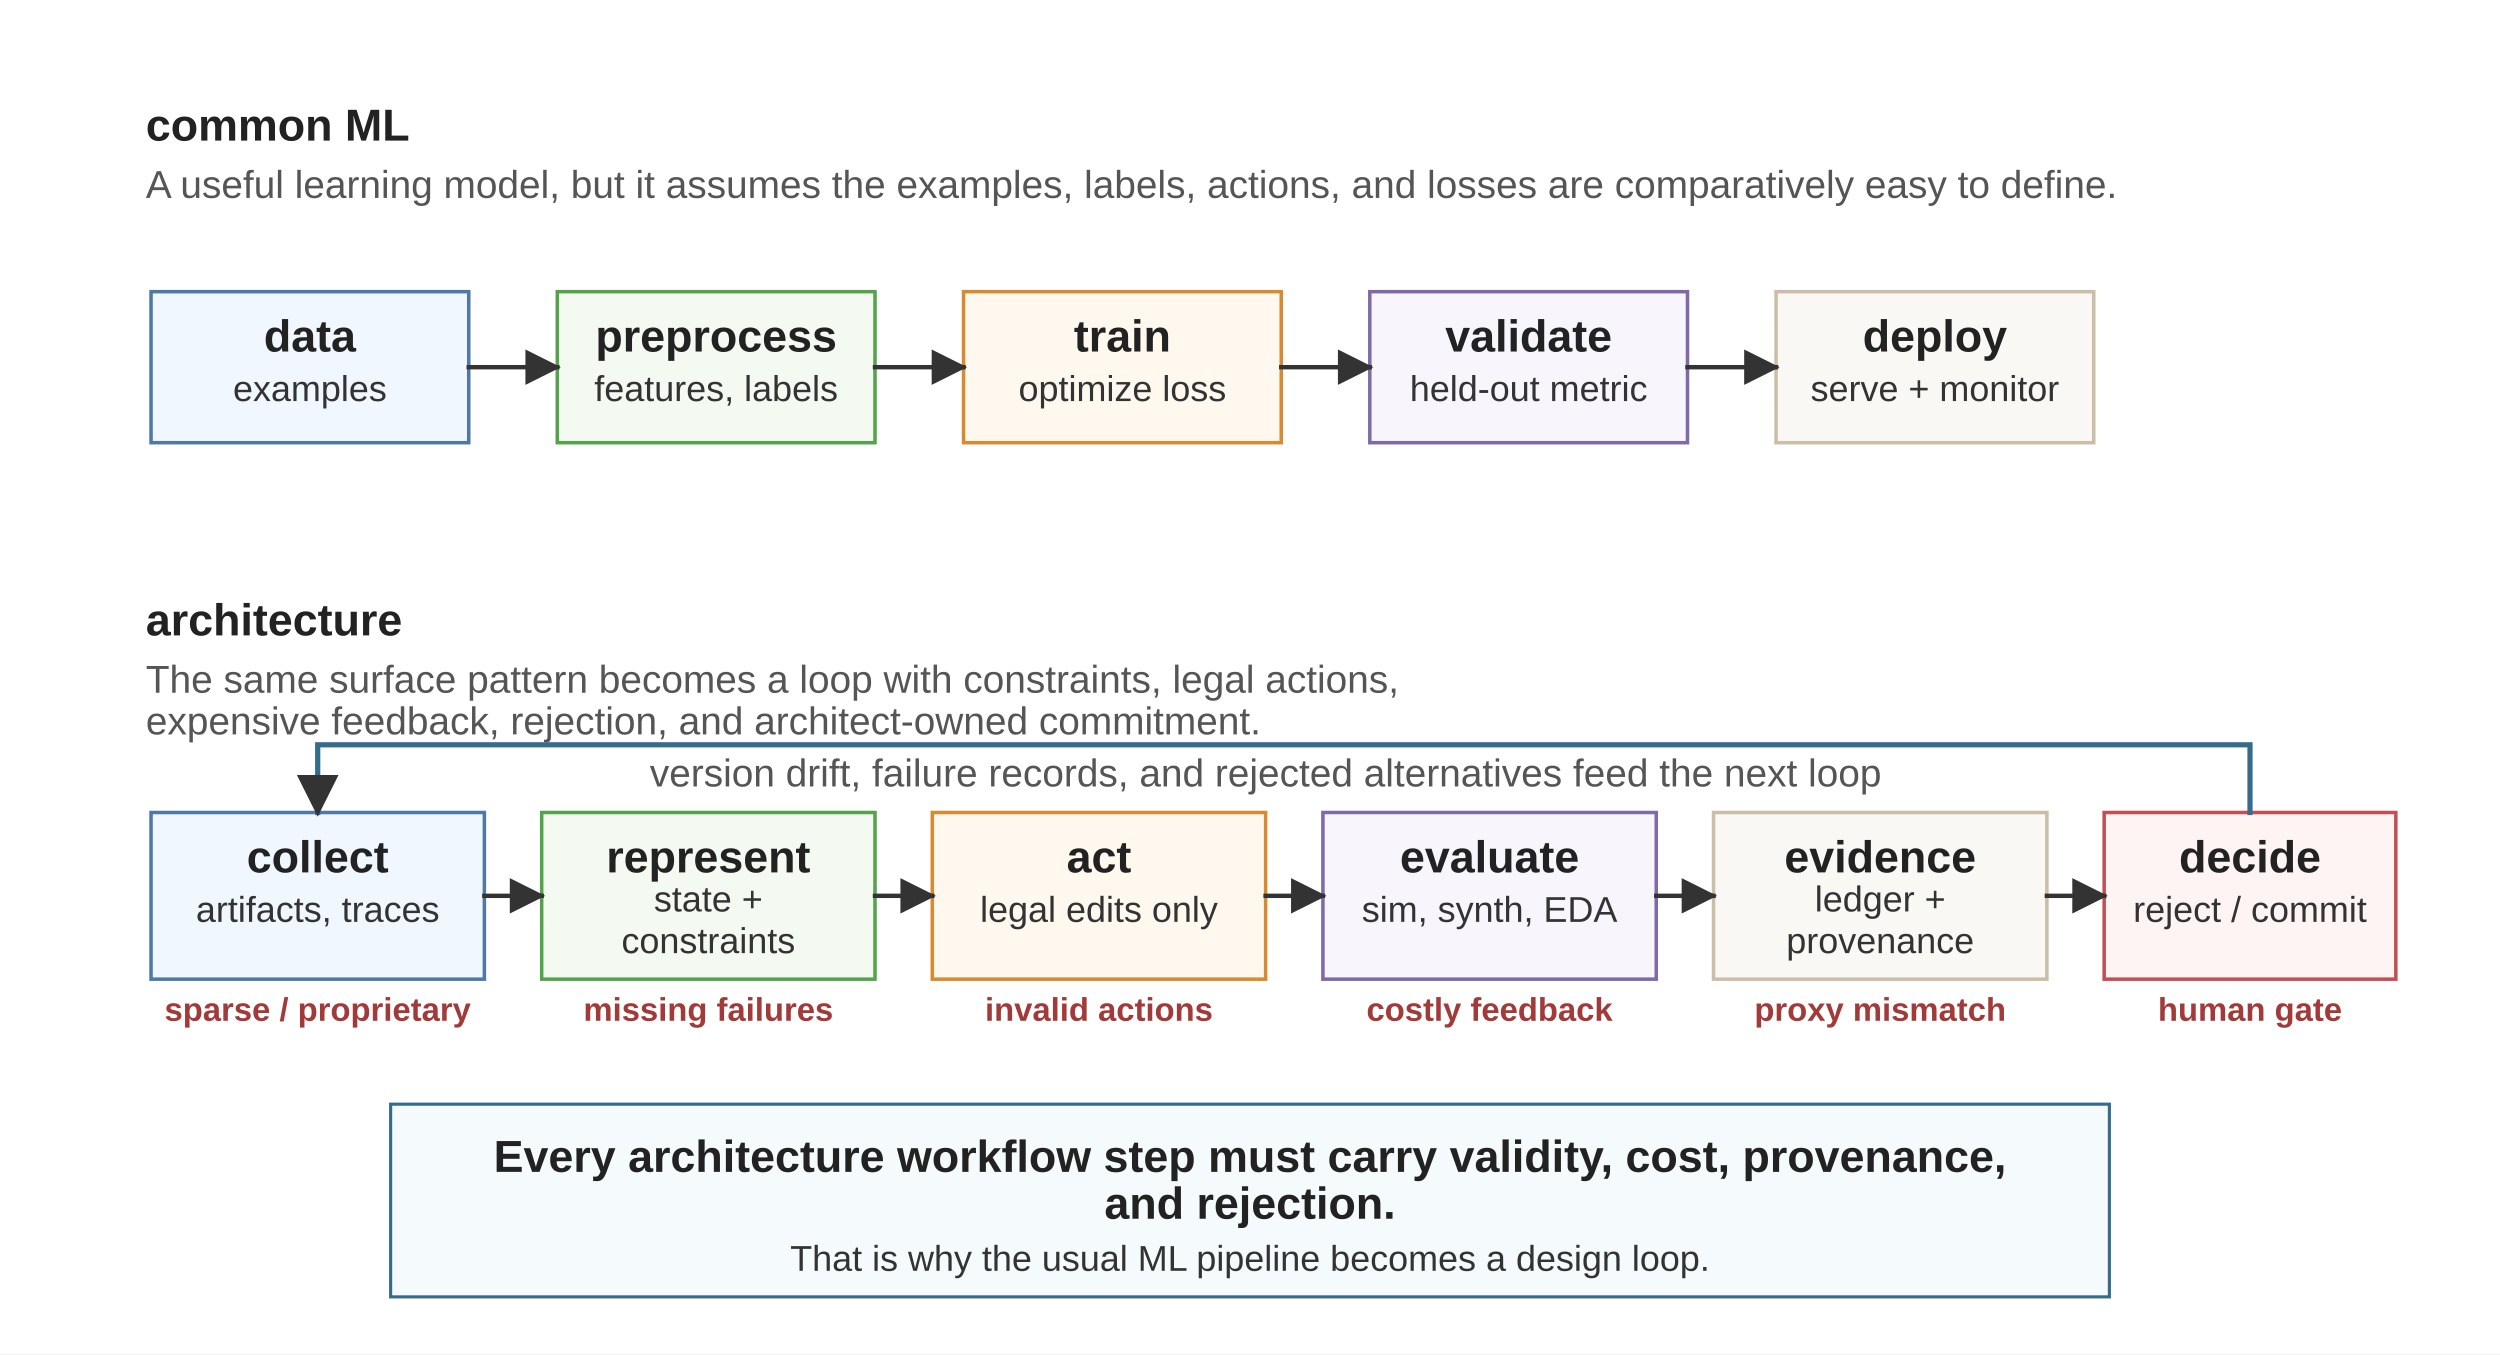
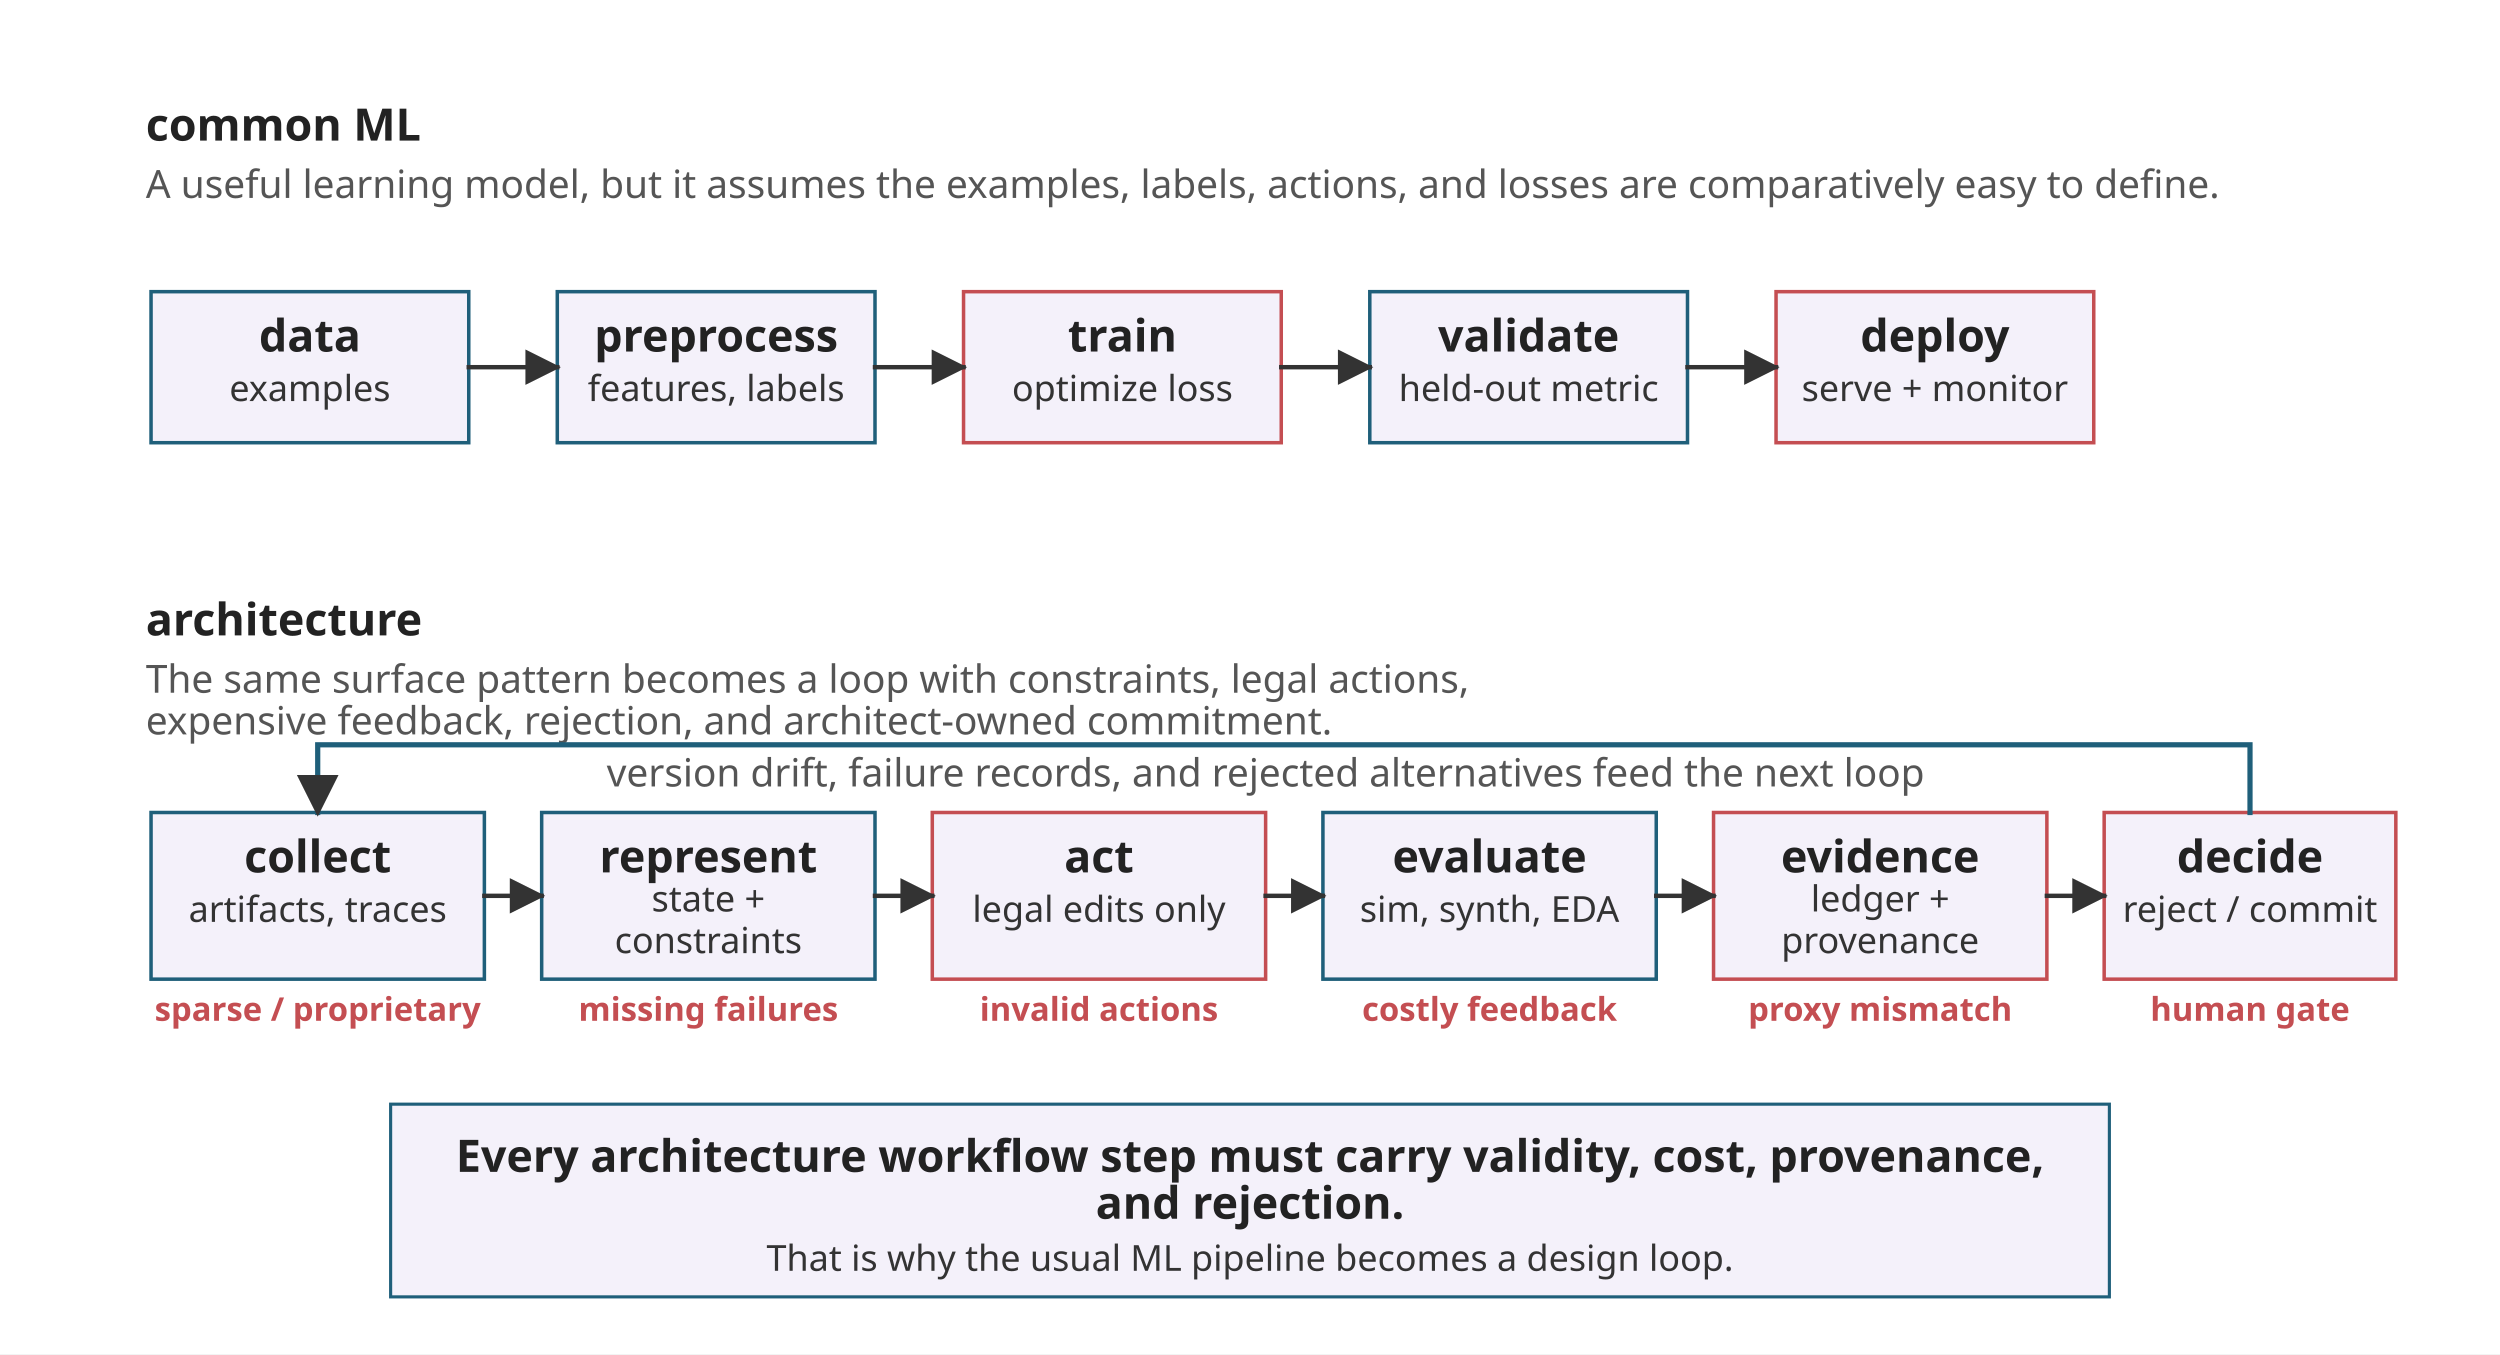
<svg xmlns="http://www.w3.org/2000/svg" viewBox="0 0 960 520" role="img">
  <defs>
    <marker id="arrow" viewBox="0 0 10 10" refX="9" refY="5" markerWidth="8" markerHeight="8" orient="auto">
      <path d="M 0 0 L 10 5 L 0 10 z" fill="#333333" />
    </marker>
    <marker id="arrow-red" viewBox="0 0 10 10" refX="9" refY="5" markerWidth="8" markerHeight="8" orient="auto">
-       <path d="M 0 0 L 10 5 L 0 10 z" fill="#A33A3A" />
+       <path d="M 0 0 L 10 5 L 0 10 z" fill="#C44E52" />
    </marker>
    <style>
-       .font { font-family: Arial, Helvetica, sans-serif; }
+       .font { font-family: sans-serif; }
      .panel-label { font-size: 17.2px; font-weight: 700; fill: #222222; }
      .panel-note { font-size: 14.9px; fill: #555555; }
-       .box { fill: #ffffff; stroke-width: 1.35; }
-       .blue { fill: #F0F7FF; stroke: #4E79A7; }
-       .green { fill: #F4FAF2; stroke: #54A24B; }
-       .orange { fill: #FFF8EE; stroke: #D88A30; }
-       .purple { fill: #F8F5FC; stroke: #7E6AA8; }
-       .red { fill: #FFF4F4; stroke: #C44E52; }
-       .neutral { fill: #FAF8F4; stroke: #CABEA8; }
+       .box { fill: #FFFFFF; stroke-width: 1.35; }
+       .blue { fill: #F4F1FA; stroke: #1F5F7A; }
+       .green { fill: #F4F1FA; stroke: #1F5F7A; }
+       .orange { fill: #F4F1FA; stroke: #C44E52; }
+       .purple { fill: #F4F1FA; stroke: #1F5F7A; }
+       .red { fill: #F4F1FA; stroke: #C44E52; }
+       .neutral { fill: #F4F1FA; stroke: #C44E52; }
      .label { font-size: 17.2px; font-weight: 700; fill: #222222; }
      .body { font-size: 13.8px; fill: #333333; }
-       .tag { font-size: 12.6px; font-weight: 700; fill: #A33A3A; }
+       .tag { font-size: 12.6px; font-weight: 700; fill: #C44E52; }
      .arrow { stroke: #333333; stroke-width: 1.7; fill: none; stroke-linecap: square; stroke-linejoin: miter; }
-       .red-arrow { stroke: #A33A3A; stroke-width: 2; fill: none; stroke-linecap: square; stroke-linejoin: miter; stroke-dasharray: 7 5; }
-       .loop { stroke: #356C8C; stroke-width: 2; fill: none; stroke-linecap: square; stroke-linejoin: miter; }
-       .callout { fill: #F5FAFD; stroke: #356C8C; stroke-width: 1.2; }
+       .red-arrow { stroke: #C44E52; stroke-width: 2; fill: none; stroke-linecap: square; stroke-linejoin: miter; stroke-dasharray: 7 5; }
+       .loop { stroke: #1F5F7A; stroke-width: 2; fill: none; stroke-linecap: square; stroke-linejoin: miter; }
+       .callout { fill: #F4F1FA; stroke: #1F5F7A; stroke-width: 1.2; }
    </style>
  </defs>
-   <rect width="960" height="520" fill="#ffffff" />
+   <rect width="960" height="520" fill="#FFFFFF" />
  <g class="font">
    <text class="panel-label" x="56" y="54">common ML</text>
    <text class="panel-note" x="56" y="76">A useful learning model, but it assumes the examples, labels, actions, and losses are comparatively easy to define.</text>
    <rect class="box blue" x="58" y="112" width="122" height="58" />
    <text class="label" x="119" y="135" text-anchor="middle">data</text>
    <text class="body" x="119" y="154" text-anchor="middle">examples</text>
    <rect class="box green" x="214" y="112" width="122" height="58" />
    <text class="label" x="275" y="135" text-anchor="middle">preprocess</text>
    <text class="body" x="275" y="154" text-anchor="middle">features, labels</text>
    <rect class="box orange" x="370" y="112" width="122" height="58" />
    <text class="label" x="431" y="135" text-anchor="middle">train</text>
    <text class="body" x="431" y="154" text-anchor="middle">optimize loss</text>
    <rect class="box purple" x="526" y="112" width="122" height="58" />
    <text class="label" x="587" y="135" text-anchor="middle">validate</text>
    <text class="body" x="587" y="154" text-anchor="middle">held-out metric</text>
    <rect class="box neutral" x="682" y="112" width="122" height="58" />
    <text class="label" x="743" y="135" text-anchor="middle">deploy</text>
    <text class="body" x="743" y="154" text-anchor="middle">serve + monitor</text>
    <line class="arrow" x1="180" y1="141" x2="214" y2="141" marker-end="url(#arrow)" />
    <line class="arrow" x1="336" y1="141" x2="370" y2="141" marker-end="url(#arrow)" />
    <line class="arrow" x1="492" y1="141" x2="526" y2="141" marker-end="url(#arrow)" />
    <line class="arrow" x1="648" y1="141" x2="682" y2="141" marker-end="url(#arrow)" />
    <text class="panel-label" x="56" y="244">architecture</text>
    <text class="panel-note" x="56" y="266">The same surface pattern becomes a loop with constraints, legal actions,</text>
    <text class="panel-note" x="56" y="282">expensive feedback, rejection, and architect-owned commitment.</text>
    <rect class="box blue" x="58" y="312" width="128" height="64" />
    <text class="label" x="122" y="335" text-anchor="middle">collect</text>
    <text class="body" x="122" y="354" text-anchor="middle">artifacts, traces</text>
    <text class="tag" x="122" y="392" text-anchor="middle">sparse / proprietary</text>
    <rect class="box green" x="208" y="312" width="128" height="64" />
    <text class="label" x="272" y="335" text-anchor="middle">represent</text>
    <text class="body" x="272" y="350" text-anchor="middle">state +</text>
    <text class="body" x="272" y="366" text-anchor="middle">constraints</text>
    <text class="tag" x="272" y="392" text-anchor="middle">missing failures</text>
    <rect class="box orange" x="358" y="312" width="128" height="64" />
    <text class="label" x="422" y="335" text-anchor="middle">act</text>
    <text class="body" x="422" y="354" text-anchor="middle">legal edits only</text>
    <text class="tag" x="422" y="392" text-anchor="middle">invalid actions</text>
    <rect class="box purple" x="508" y="312" width="128" height="64" />
    <text class="label" x="572" y="335" text-anchor="middle">evaluate</text>
    <text class="body" x="572" y="354" text-anchor="middle">sim, synth, EDA</text>
    <text class="tag" x="572" y="392" text-anchor="middle">costly feedback</text>
    <rect class="box neutral" x="658" y="312" width="128" height="64" />
    <text class="label" x="722" y="335" text-anchor="middle">evidence</text>
    <text class="body" x="722" y="350" text-anchor="middle">ledger +</text>
    <text class="body" x="722" y="366" text-anchor="middle">provenance</text>
    <text class="tag" x="722" y="392" text-anchor="middle">proxy mismatch</text>
    <rect class="box red" x="808" y="312" width="112" height="64" />
    <text class="label" x="864" y="335" text-anchor="middle">decide</text>
    <text class="body" x="864" y="354" text-anchor="middle">reject / commit</text>
    <text class="tag" x="864" y="392" text-anchor="middle">human gate</text>
    <line class="arrow" x1="186" y1="344" x2="208" y2="344" marker-end="url(#arrow)" />
    <line class="arrow" x1="336" y1="344" x2="358" y2="344" marker-end="url(#arrow)" />
    <line class="arrow" x1="486" y1="344" x2="508" y2="344" marker-end="url(#arrow)" />
    <line class="arrow" x1="636" y1="344" x2="658" y2="344" marker-end="url(#arrow)" />
    <line class="arrow" x1="786" y1="344" x2="808" y2="344" marker-end="url(#arrow)" />
    <path class="loop" d="M 864 312 L 864 286 L 122 286 L 122 312" marker-end="url(#arrow)" />
    <text class="panel-note" x="486" y="302" text-anchor="middle">version drift, failure records, and rejected alternatives feed the next loop</text>
    <rect class="callout" x="150" y="424" width="660" height="74" />
    <text class="label" x="480" y="450" text-anchor="middle">Every architecture workflow step must carry validity, cost, provenance,</text>
    <text class="label" x="480" y="468" text-anchor="middle">and rejection.</text>
    <text class="body" x="480" y="488" text-anchor="middle">That is why the usual ML pipeline becomes a design loop.</text>
  </g>
</svg>
